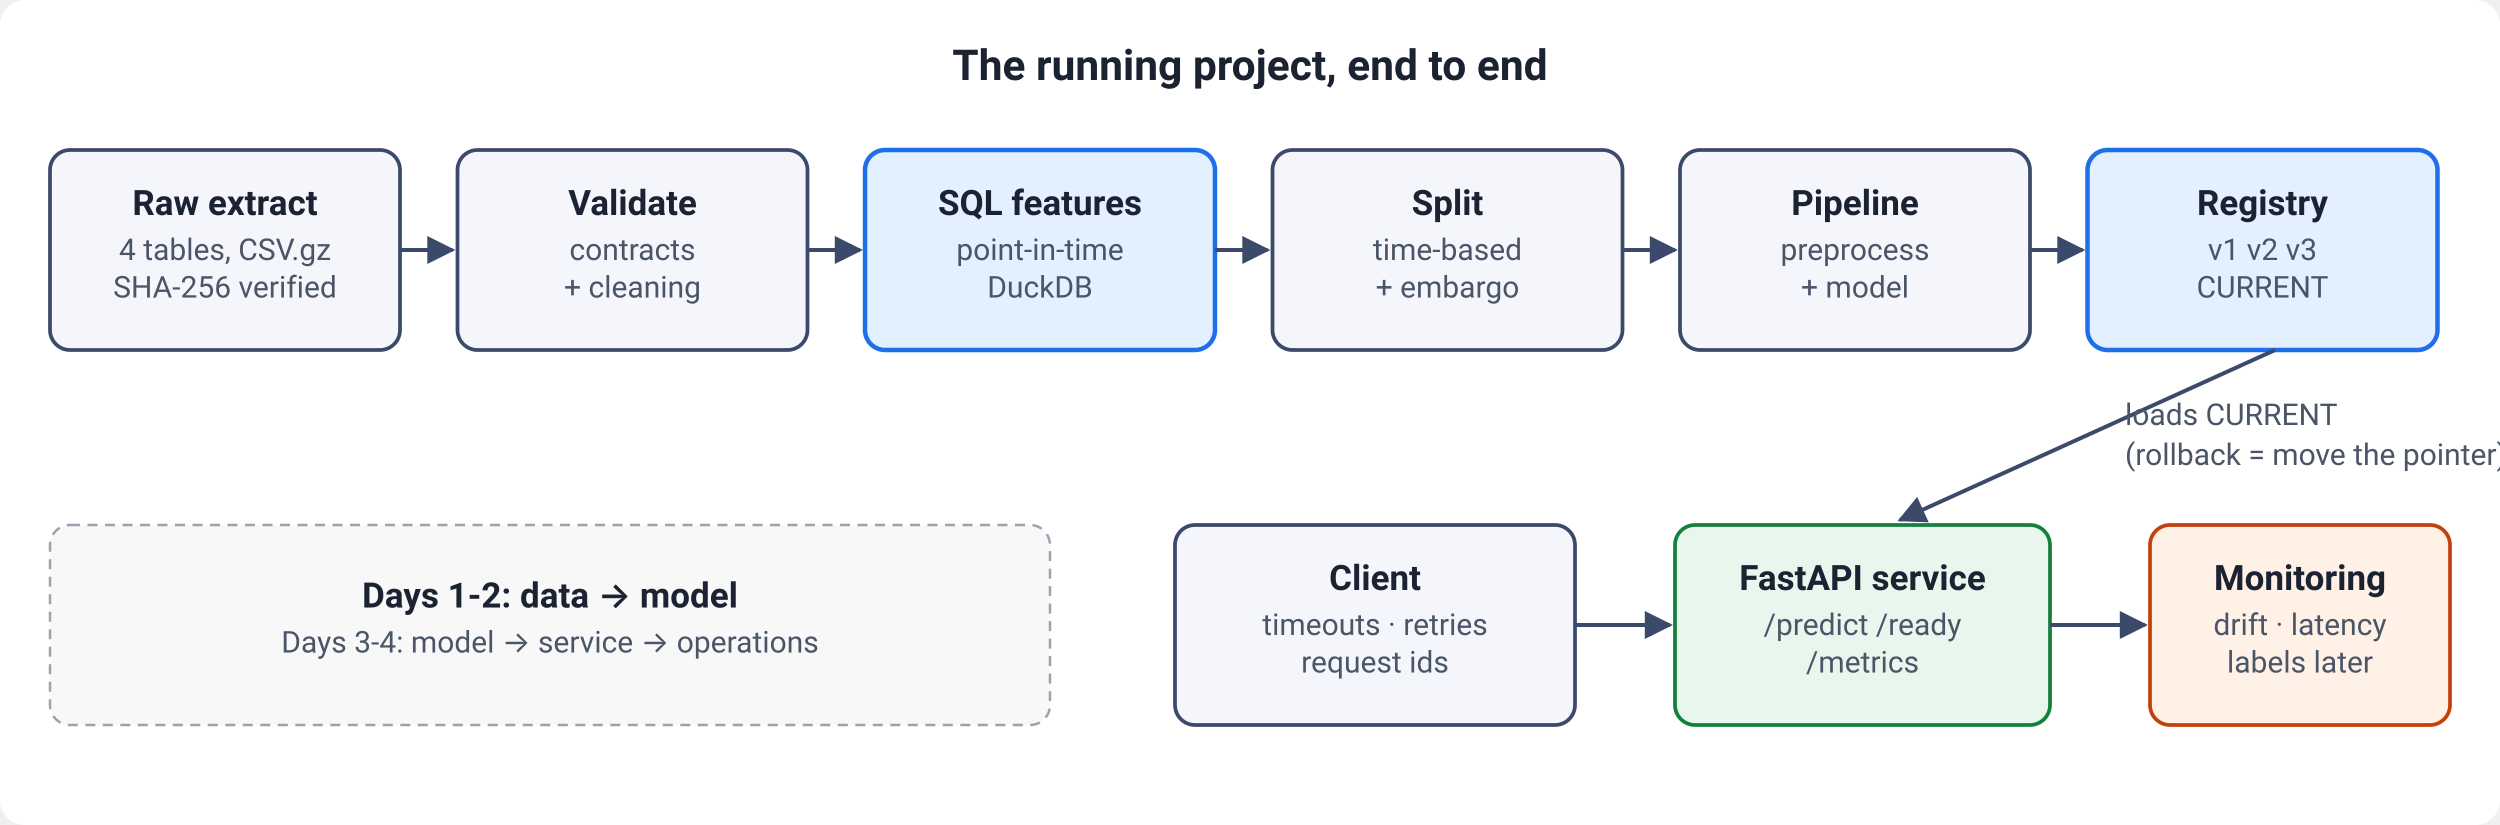
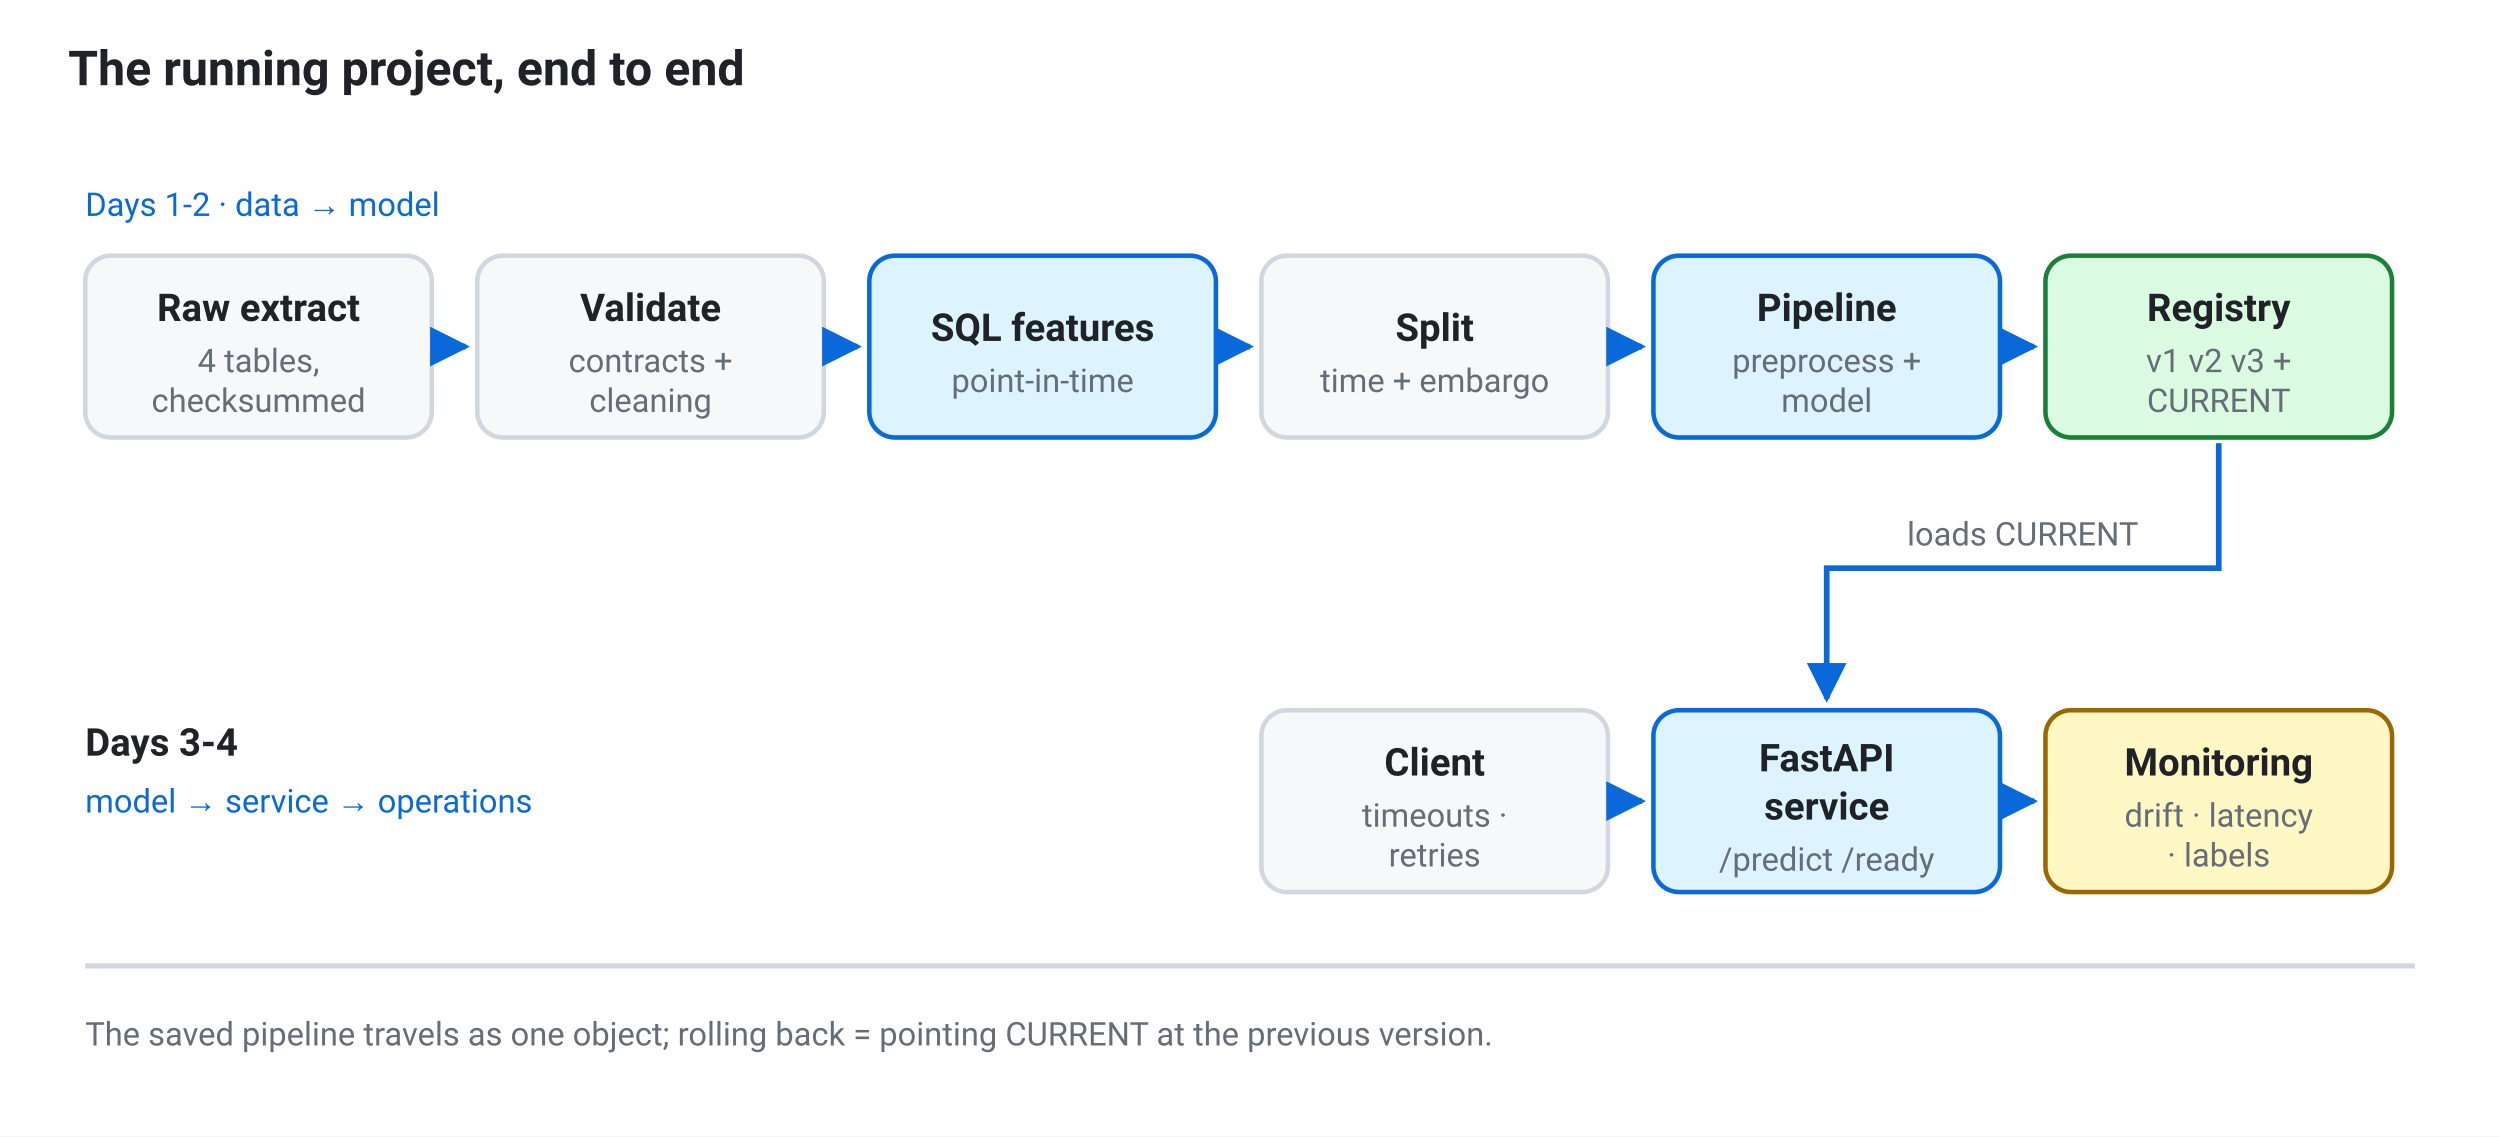
- <svg xmlns="http://www.w3.org/2000/svg" viewBox="0 0 1000 330" role="img" aria-label="Project architecture">
-   <style>
-   .bg{fill:#ffffff} .box{fill:#f4f6fb;stroke:#3b4a6b;stroke-width:1.5}
-   .accent{fill:#e3f0ff;stroke:#1f6feb;stroke-width:1.8} .warn{fill:#fff1e6;stroke:#c2410c;stroke-width:1.5}
-   .ok{fill:#e8f7ee;stroke:#15803d;stroke-width:1.5} .muted{fill:#f8f8f8;stroke:#9aa3b2;stroke-width:1;stroke-dasharray:4 3}
-   .t{font:600 14px system-ui,-apple-system,Segoe UI,Roboto,sans-serif;fill:#1b2333}
-   .s{font:12px system-ui,-apple-system,Segoe UI,Roboto,sans-serif;fill:#4a5568}
-   .h{font:700 17px system-ui,-apple-system,Segoe UI,Roboto,sans-serif;fill:#1b2333}
-   .line{stroke:#3b4a6b;stroke-width:1.6;fill:none} .arrowhead{fill:#3b4a6b}
-   @media (prefers-color-scheme: dark){
-     .bg{fill:#0f1420} .box{fill:#1a2233;stroke:#8da2c9} .accent{fill:#132a4a;stroke:#58a6ff}
-     .warn{fill:#3a2414;stroke:#f0883e} .ok{fill:#12301f;stroke:#3fb950} .muted{fill:#161b26;stroke:#5c667a}
-     .t,.h{fill:#e6edf3} .s{fill:#a9b4c4} .line{stroke:#8da2c9} .arrowhead{fill:#8da2c9}
-   }
- </style>
+ <svg xmlns="http://www.w3.org/2000/svg" viewBox="0 0 880 400" width="880" height="400" role="img">
  <defs>
    <marker id="ah" viewBox="0 0 10 10" refX="9" refY="5" markerWidth="7" markerHeight="7" orient="auto-start-reverse">
-       <path class="arrowhead" d="M0,0 L10,5 L0,10 z" />
+       <path d="M 0 0 L 10 5 L 0 10 z" fill="#d0d7de" class="d-head" />
+     </marker>
+     <marker id="ah-a" viewBox="0 0 10 10" refX="9" refY="5" markerWidth="7" markerHeight="7" orient="auto-start-reverse">
+       <path d="M 0 0 L 10 5 L 0 10 z" fill="#0969da" class="d-head-a" />
    </marker>
  </defs>
-   <rect class="bg" x="0" y="0" width="1000" height="330" rx="10" />
-   <text class="h" x="500" y="32" text-anchor="middle">The running project, end to end</text>
-   <rect class="box" x="20" y="60" width="140" height="80" rx="8" />
-   <text class="t" x="90.0" y="86.0" text-anchor="middle">Raw extract</text>
-   <text class="s" x="90.0" y="104.0" text-anchor="middle">4 tables, CSV.gz</text>
-   <text class="s" x="90.0" y="119.0" text-anchor="middle">SHA-256 verified</text>
-   <path class="line" d="M160,100 L181,100" marker-end="url(#ah)" />
-   <rect class="box" x="183" y="60" width="140" height="80" rx="8" />
-   <text class="t" x="253.0" y="86.0" text-anchor="middle">Validate</text>
-   <text class="s" x="253.0" y="104.0" text-anchor="middle">contracts</text>
-   <text class="s" x="253.0" y="119.0" text-anchor="middle">+ cleaning</text>
-   <path class="line" d="M323,100 L344,100" marker-end="url(#ah)" />
-   <rect class="accent" x="346" y="60" width="140" height="80" rx="8" />
-   <text class="t" x="416.0" y="86.0" text-anchor="middle">SQL features</text>
-   <text class="s" x="416.0" y="104.0" text-anchor="middle">point-in-time</text>
-   <text class="s" x="416.0" y="119.0" text-anchor="middle">DuckDB</text>
-   <path class="line" d="M486,100 L507,100" marker-end="url(#ah)" />
-   <rect class="box" x="509" y="60" width="140" height="80" rx="8" />
-   <text class="t" x="579.0" y="86.0" text-anchor="middle">Split</text>
-   <text class="s" x="579.0" y="104.0" text-anchor="middle">time-based</text>
-   <text class="s" x="579.0" y="119.0" text-anchor="middle">+ embargo</text>
-   <path class="line" d="M649,100 L670,100" marker-end="url(#ah)" />
-   <rect class="box" x="672" y="60" width="140" height="80" rx="8" />
-   <text class="t" x="742.0" y="86.0" text-anchor="middle">Pipeline</text>
-   <text class="s" x="742.0" y="104.0" text-anchor="middle">preprocess</text>
-   <text class="s" x="742.0" y="119.0" text-anchor="middle">+ model</text>
-   <path class="line" d="M812,100 L833,100" marker-end="url(#ah)" />
-   <rect class="accent" x="835" y="60" width="140" height="80" rx="8" />
-   <text class="t" x="905.0" y="86.0" text-anchor="middle">Registry</text>
-   <text class="s" x="905.0" y="104.0" text-anchor="middle">v1 v2 v3</text>
-   <text class="s" x="905.0" y="119.0" text-anchor="middle">CURRENT</text>
-   <rect class="ok" x="670" y="210" width="150" height="80" rx="8" />
-   <text class="t" x="745.0" y="236.0" text-anchor="middle">FastAPI service</text>
-   <text class="s" x="745.0" y="254.0" text-anchor="middle">/predict /ready</text>
-   <text class="s" x="745.0" y="269.0" text-anchor="middle">/metrics</text>
-   <rect class="warn" x="860" y="210" width="120" height="80" rx="8" />
-   <text class="t" x="920.0" y="236.0" text-anchor="middle">Monitoring</text>
-   <text class="s" x="920.0" y="254.0" text-anchor="middle">drift · latency</text>
-   <text class="s" x="920.0" y="269.0" text-anchor="middle">labels later</text>
-   <rect class="box" x="470" y="210" width="160" height="80" rx="8" />
-   <text class="t" x="550.0" y="236.0" text-anchor="middle">Client</text>
-   <text class="s" x="550.0" y="254.0" text-anchor="middle">timeouts · retries</text>
-   <text class="s" x="550.0" y="269.0" text-anchor="middle">request ids</text>
-   <path class="line" d="M910,140 L760,208" marker-end="url(#ah)" />
-   <text class="s" x="850" y="170" text-anchor="start">loads CURRENT</text>
-   <text class="s" x="850" y="186" text-anchor="start">(rollback = move the pointer)</text>
-   <path class="line" d="M630,250 L668,250" marker-end="url(#ah)" />
-   <path class="line" d="M820,250 L858,250" marker-end="url(#ah)" />
-   <rect class="muted" x="20" y="210" width="400" height="80" rx="8" />
-   <text class="t" x="220.0" y="243.0" text-anchor="middle">Days 1-2: data → model</text>
-   <text class="s" x="220.0" y="261.0" text-anchor="middle">Days 3-4: model → service → operations</text>
+   <rect width="880" height="400" fill="#ffffff" class="d-bg" />
+   <text x="24.0" y="30.0" font-family="-apple-system, BlinkMacSystemFont, &quot;Segoe UI&quot;, Roboto, &quot;Helvetica Neue&quot;, Arial, sans-serif" font-size="17" font-weight="700" fill="#1f2328" class="d-fg" text-anchor="start">The running project, end to end</text>
+   <text x="30.0" y="76.0" font-family="-apple-system, BlinkMacSystemFont, &quot;Segoe UI&quot;, Roboto, &quot;Helvetica Neue&quot;, Arial, sans-serif" font-size="11.5" font-weight="400" fill="#0969da" class="d-t-accent" text-anchor="start">Days 1-2 · data → model</text>
+   <rect x="30.0" y="90.0" width="122.0" height="64.0" rx="9" fill="#f6f8fa" stroke="#d0d7de" stroke-width="1.6" class="d-default" />
+   <text x="91.0" y="113.0" font-family="-apple-system, BlinkMacSystemFont, &quot;Segoe UI&quot;, Roboto, &quot;Helvetica Neue&quot;, Arial, sans-serif" font-size="13.5" font-weight="600" fill="#1f2328" class="d-fg" text-anchor="middle">Raw extract</text>
+   <text x="91.0" y="131.0" font-family="-apple-system, BlinkMacSystemFont, &quot;Segoe UI&quot;, Roboto, &quot;Helvetica Neue&quot;, Arial, sans-serif" font-size="11.5" font-weight="400" fill="#656d76" class="d-muted_fg" text-anchor="middle">4 tables,</text>
+   <text x="91.0" y="145.0" font-family="-apple-system, BlinkMacSystemFont, &quot;Segoe UI&quot;, Roboto, &quot;Helvetica Neue&quot;, Arial, sans-serif" font-size="11.5" font-weight="400" fill="#656d76" class="d-muted_fg" text-anchor="middle">checksummed</text>
+   <rect x="168.0" y="90.0" width="122.0" height="64.0" rx="9" fill="#f6f8fa" stroke="#d0d7de" stroke-width="1.6" class="d-default" />
+   <text x="229.0" y="113.0" font-family="-apple-system, BlinkMacSystemFont, &quot;Segoe UI&quot;, Roboto, &quot;Helvetica Neue&quot;, Arial, sans-serif" font-size="13.5" font-weight="600" fill="#1f2328" class="d-fg" text-anchor="middle">Validate</text>
+   <text x="229.0" y="131.0" font-family="-apple-system, BlinkMacSystemFont, &quot;Segoe UI&quot;, Roboto, &quot;Helvetica Neue&quot;, Arial, sans-serif" font-size="11.5" font-weight="400" fill="#656d76" class="d-muted_fg" text-anchor="middle">contracts +</text>
+   <text x="229.0" y="145.0" font-family="-apple-system, BlinkMacSystemFont, &quot;Segoe UI&quot;, Roboto, &quot;Helvetica Neue&quot;, Arial, sans-serif" font-size="11.5" font-weight="400" fill="#656d76" class="d-muted_fg" text-anchor="middle">cleaning</text>
+   <rect x="306.0" y="90.0" width="122.0" height="64.0" rx="9" fill="#ddf4ff" stroke="#0969da" stroke-width="1.6" class="d-accent" />
+   <text x="367.0" y="120.0" font-family="-apple-system, BlinkMacSystemFont, &quot;Segoe UI&quot;, Roboto, &quot;Helvetica Neue&quot;, Arial, sans-serif" font-size="13.5" font-weight="600" fill="#1f2328" class="d-fg" text-anchor="middle">SQL features</text>
+   <text x="367.0" y="138.0" font-family="-apple-system, BlinkMacSystemFont, &quot;Segoe UI&quot;, Roboto, &quot;Helvetica Neue&quot;, Arial, sans-serif" font-size="11.5" font-weight="400" fill="#656d76" class="d-muted_fg" text-anchor="middle">point-in-time</text>
+   <rect x="444.0" y="90.0" width="122.0" height="64.0" rx="9" fill="#f6f8fa" stroke="#d0d7de" stroke-width="1.6" class="d-default" />
+   <text x="505.0" y="120.0" font-family="-apple-system, BlinkMacSystemFont, &quot;Segoe UI&quot;, Roboto, &quot;Helvetica Neue&quot;, Arial, sans-serif" font-size="13.5" font-weight="600" fill="#1f2328" class="d-fg" text-anchor="middle">Split</text>
+   <text x="505.0" y="138.0" font-family="-apple-system, BlinkMacSystemFont, &quot;Segoe UI&quot;, Roboto, &quot;Helvetica Neue&quot;, Arial, sans-serif" font-size="11.5" font-weight="400" fill="#656d76" class="d-muted_fg" text-anchor="middle">time + embargo</text>
+   <rect x="582.0" y="90.0" width="122.0" height="64.0" rx="9" fill="#ddf4ff" stroke="#0969da" stroke-width="1.6" class="d-accent" />
+   <text x="643.0" y="113.0" font-family="-apple-system, BlinkMacSystemFont, &quot;Segoe UI&quot;, Roboto, &quot;Helvetica Neue&quot;, Arial, sans-serif" font-size="13.5" font-weight="600" fill="#1f2328" class="d-fg" text-anchor="middle">Pipeline</text>
+   <text x="643.0" y="131.0" font-family="-apple-system, BlinkMacSystemFont, &quot;Segoe UI&quot;, Roboto, &quot;Helvetica Neue&quot;, Arial, sans-serif" font-size="11.5" font-weight="400" fill="#656d76" class="d-muted_fg" text-anchor="middle">preprocess +</text>
+   <text x="643.0" y="145.0" font-family="-apple-system, BlinkMacSystemFont, &quot;Segoe UI&quot;, Roboto, &quot;Helvetica Neue&quot;, Arial, sans-serif" font-size="11.5" font-weight="400" fill="#656d76" class="d-muted_fg" text-anchor="middle">model</text>
+   <rect x="720.0" y="90.0" width="122.0" height="64.0" rx="9" fill="#dafbe1" stroke="#1a7f37" stroke-width="1.6" class="d-good" />
+   <text x="781.0" y="113.0" font-family="-apple-system, BlinkMacSystemFont, &quot;Segoe UI&quot;, Roboto, &quot;Helvetica Neue&quot;, Arial, sans-serif" font-size="13.5" font-weight="600" fill="#1f2328" class="d-fg" text-anchor="middle">Registry</text>
+   <text x="781.0" y="131.0" font-family="-apple-system, BlinkMacSystemFont, &quot;Segoe UI&quot;, Roboto, &quot;Helvetica Neue&quot;, Arial, sans-serif" font-size="11.5" font-weight="400" fill="#656d76" class="d-muted_fg" text-anchor="middle">v1 v2 v3 +</text>
+   <text x="781.0" y="145.0" font-family="-apple-system, BlinkMacSystemFont, &quot;Segoe UI&quot;, Roboto, &quot;Helvetica Neue&quot;, Arial, sans-serif" font-size="11.5" font-weight="400" fill="#656d76" class="d-muted_fg" text-anchor="middle">CURRENT</text>
+   <line x1="154.0" y1="122.0" x2="164.0" y2="122.0" stroke="#0969da" stroke-width="2" fill="none" class="d-edge-a" marker-end="url(#ah-a)" />
+   <line x1="292.0" y1="122.0" x2="302.0" y2="122.0" stroke="#0969da" stroke-width="2" fill="none" class="d-edge-a" marker-end="url(#ah-a)" />
+   <line x1="430.0" y1="122.0" x2="440.0" y2="122.0" stroke="#0969da" stroke-width="2" fill="none" class="d-edge-a" marker-end="url(#ah-a)" />
+   <line x1="568.0" y1="122.0" x2="578.0" y2="122.0" stroke="#0969da" stroke-width="2" fill="none" class="d-edge-a" marker-end="url(#ah-a)" />
+   <line x1="706.0" y1="122.0" x2="716.0" y2="122.0" stroke="#0969da" stroke-width="2" fill="none" class="d-edge-a" marker-end="url(#ah-a)" />
+   <text x="30.0" y="266.0" font-family="-apple-system, BlinkMacSystemFont, &quot;Segoe UI&quot;, Roboto, &quot;Helvetica Neue&quot;, Arial, sans-serif" font-size="13.5" font-weight="600" fill="#1f2328" class="d-fg" text-anchor="start">Days 3-4</text>
+   <text x="30.0" y="286.0" font-family="-apple-system, BlinkMacSystemFont, &quot;Segoe UI&quot;, Roboto, &quot;Helvetica Neue&quot;, Arial, sans-serif" font-size="11.5" font-weight="400" fill="#0969da" class="d-t-accent" text-anchor="start">model → service → operations</text>
+   <rect x="444.0" y="250.0" width="122.0" height="64.0" rx="9" fill="#f6f8fa" stroke="#d0d7de" stroke-width="1.6" class="d-default" />
+   <text x="505.0" y="273.0" font-family="-apple-system, BlinkMacSystemFont, &quot;Segoe UI&quot;, Roboto, &quot;Helvetica Neue&quot;, Arial, sans-serif" font-size="13.5" font-weight="600" fill="#1f2328" class="d-fg" text-anchor="middle">Client</text>
+   <text x="505.0" y="291.0" font-family="-apple-system, BlinkMacSystemFont, &quot;Segoe UI&quot;, Roboto, &quot;Helvetica Neue&quot;, Arial, sans-serif" font-size="11.5" font-weight="400" fill="#656d76" class="d-muted_fg" text-anchor="middle">timeouts ·</text>
+   <text x="505.0" y="305.0" font-family="-apple-system, BlinkMacSystemFont, &quot;Segoe UI&quot;, Roboto, &quot;Helvetica Neue&quot;, Arial, sans-serif" font-size="11.5" font-weight="400" fill="#656d76" class="d-muted_fg" text-anchor="middle">retries</text>
+   <rect x="582.0" y="250.0" width="122.0" height="64.0" rx="9" fill="#ddf4ff" stroke="#0969da" stroke-width="1.6" class="d-accent" />
+   <text x="643.0" y="271.5" font-family="-apple-system, BlinkMacSystemFont, &quot;Segoe UI&quot;, Roboto, &quot;Helvetica Neue&quot;, Arial, sans-serif" font-size="13.5" font-weight="600" fill="#1f2328" class="d-fg" text-anchor="middle">FastAPI</text>
+   <text x="643.0" y="288.5" font-family="-apple-system, BlinkMacSystemFont, &quot;Segoe UI&quot;, Roboto, &quot;Helvetica Neue&quot;, Arial, sans-serif" font-size="13.5" font-weight="600" fill="#1f2328" class="d-fg" text-anchor="middle">service</text>
+   <text x="643.0" y="306.5" font-family="-apple-system, BlinkMacSystemFont, &quot;Segoe UI&quot;, Roboto, &quot;Helvetica Neue&quot;, Arial, sans-serif" font-size="11.5" font-weight="400" fill="#656d76" class="d-muted_fg" text-anchor="middle">/predict /ready</text>
+   <rect x="720.0" y="250.0" width="122.0" height="64.0" rx="9" fill="#fff8c5" stroke="#9a6700" stroke-width="1.6" class="d-warn" />
+   <text x="781.0" y="273.0" font-family="-apple-system, BlinkMacSystemFont, &quot;Segoe UI&quot;, Roboto, &quot;Helvetica Neue&quot;, Arial, sans-serif" font-size="13.5" font-weight="600" fill="#1f2328" class="d-fg" text-anchor="middle">Monitoring</text>
+   <text x="781.0" y="291.0" font-family="-apple-system, BlinkMacSystemFont, &quot;Segoe UI&quot;, Roboto, &quot;Helvetica Neue&quot;, Arial, sans-serif" font-size="11.5" font-weight="400" fill="#656d76" class="d-muted_fg" text-anchor="middle">drift · latency</text>
+   <text x="781.0" y="305.0" font-family="-apple-system, BlinkMacSystemFont, &quot;Segoe UI&quot;, Roboto, &quot;Helvetica Neue&quot;, Arial, sans-serif" font-size="11.5" font-weight="400" fill="#656d76" class="d-muted_fg" text-anchor="middle">· labels</text>
+   <line x1="568.0" y1="282.0" x2="578.0" y2="282.0" stroke="#0969da" stroke-width="2" fill="none" class="d-edge-a" marker-end="url(#ah-a)" />
+   <line x1="706.0" y1="282.0" x2="716.0" y2="282.0" stroke="#0969da" stroke-width="2" fill="none" class="d-edge-a" marker-end="url(#ah-a)" />
+   <path d="M 781 156 L 781 200 L 643 200 L 643 246" stroke="#0969da" stroke-width="2" fill="none" class="d-edge-a" marker-end="url(#ah-a)" />
+   <text x="712.0" y="192.0" font-family="-apple-system, BlinkMacSystemFont, &quot;Segoe UI&quot;, Roboto, &quot;Helvetica Neue&quot;, Arial, sans-serif" font-size="11.5" font-weight="400" fill="#656d76" class="d-muted_fg" text-anchor="middle">loads CURRENT</text>
+   <line x1="30.0" y1="340.0" x2="850.0" y2="340.0" stroke="#d0d7de" stroke-width="1.8" class="d-edge" />
+   <text x="30.0" y="368.0" font-family="-apple-system, BlinkMacSystemFont, &quot;Segoe UI&quot;, Roboto, &quot;Helvetica Neue&quot;, Arial, sans-serif" font-size="11.5" font-weight="400" fill="#656d76" class="d-muted_fg" text-anchor="start">The saved pipeline travels as one object; rolling back = pointing CURRENT at the previous version.</text>
</svg>
